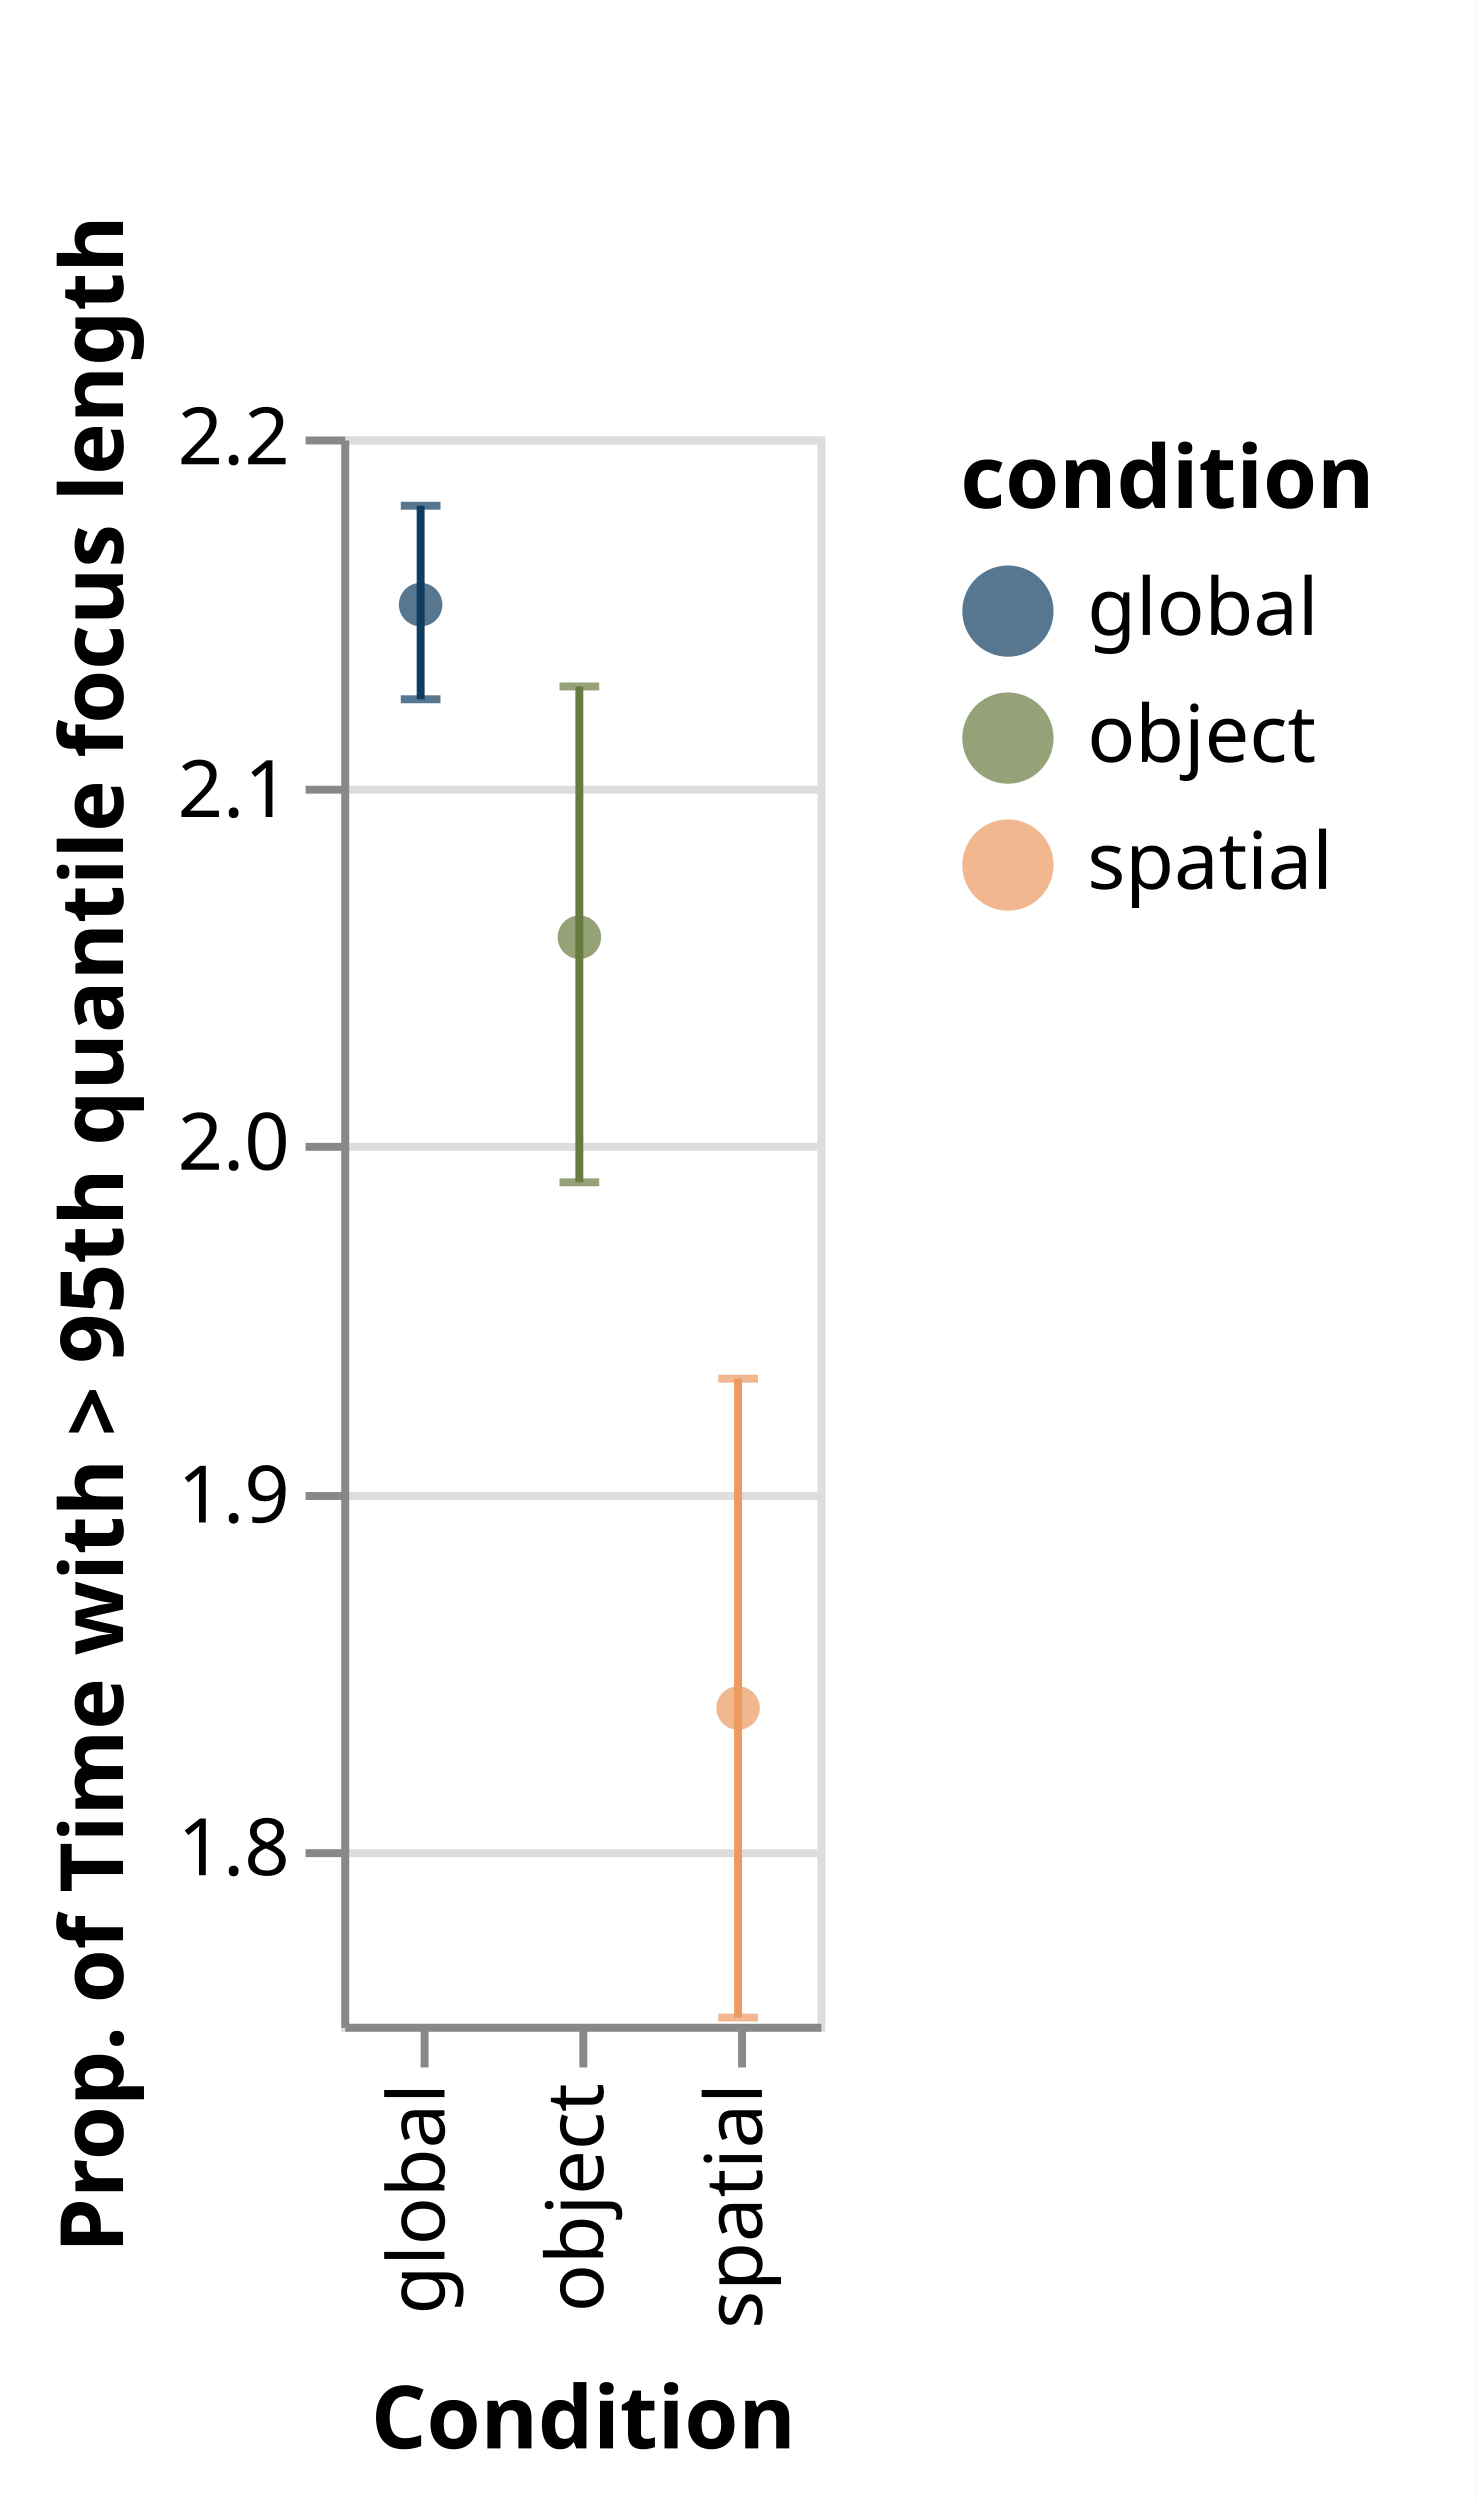
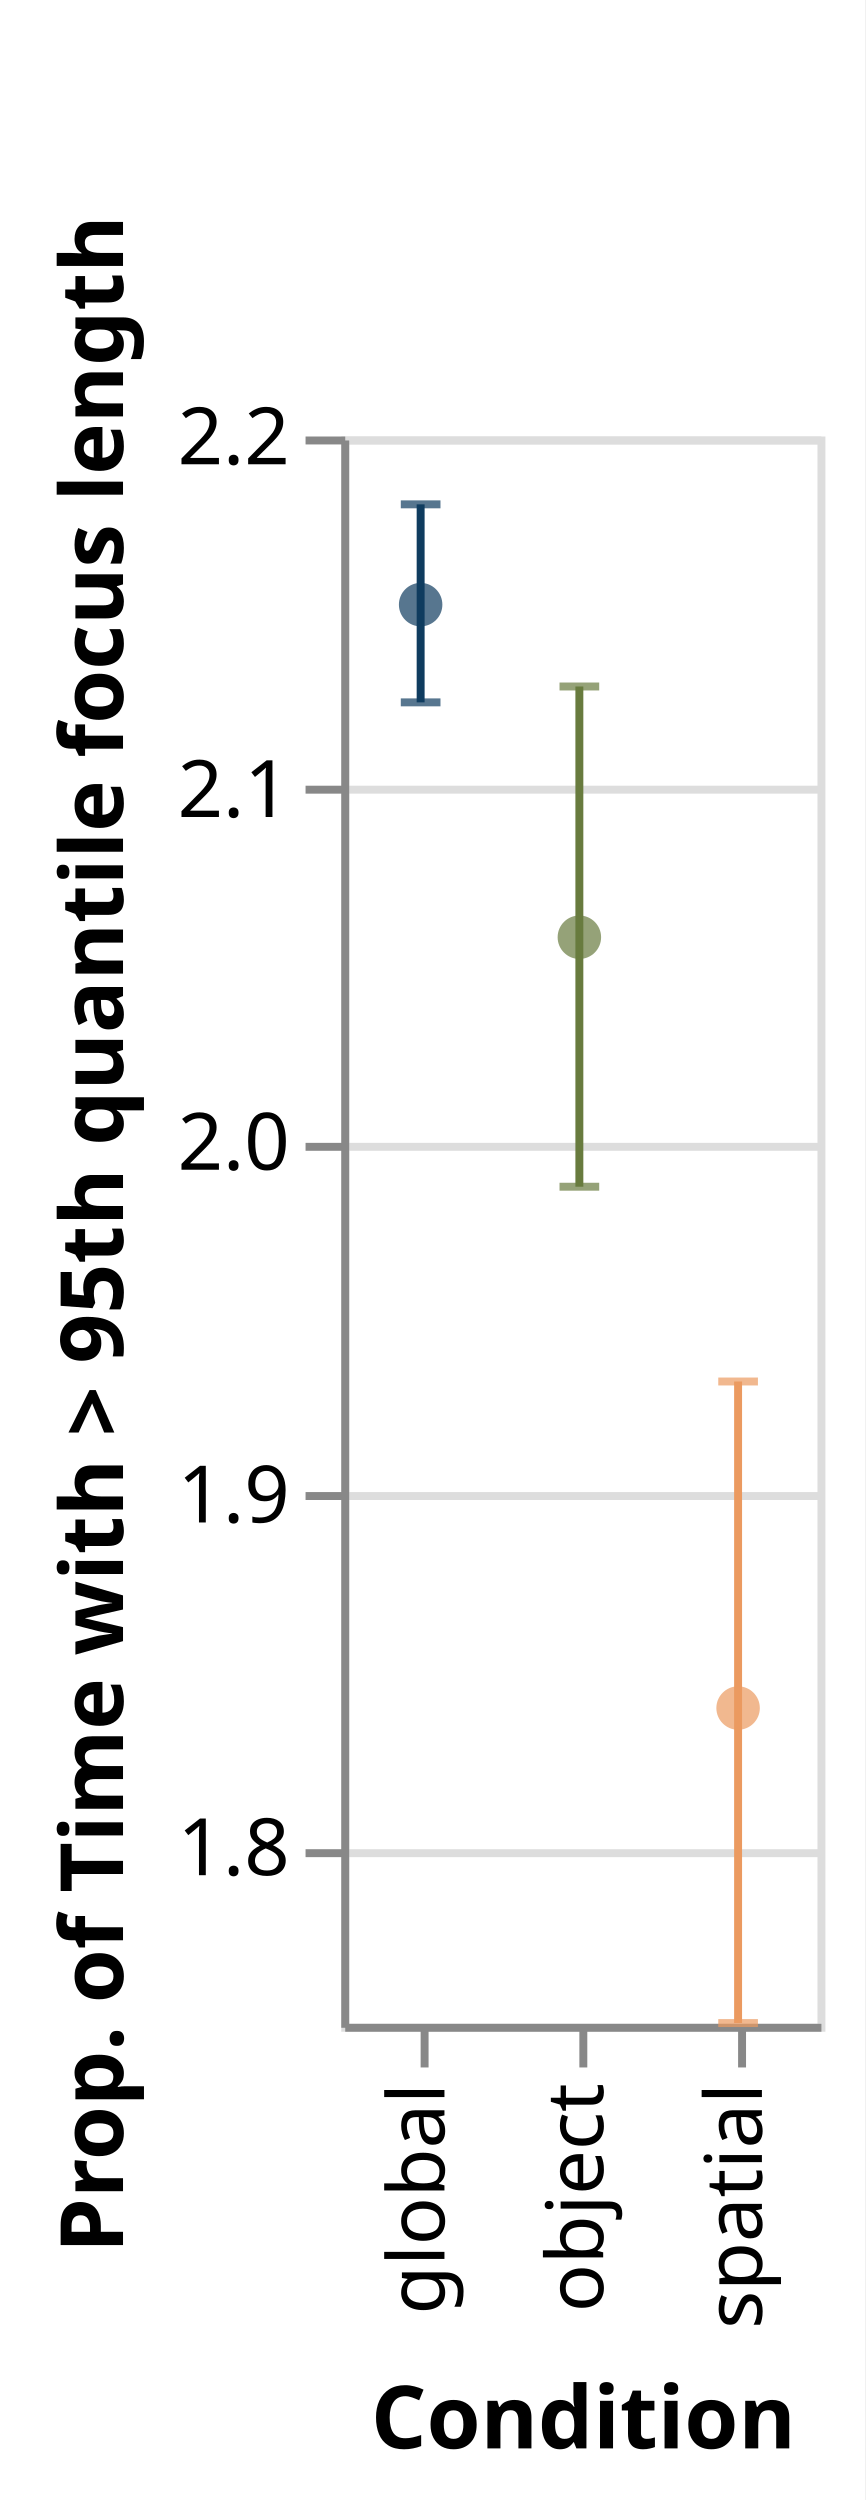
- <svg xmlns="http://www.w3.org/2000/svg" class="marks" width="186" height="315" viewBox="0 0 186 315" version="1.1">
-   <rect width="186" height="315" fill="white" />
+ <svg xmlns="http://www.w3.org/2000/svg" class="marks" width="109" height="315" viewBox="0 0 109 315" version="1.1">
+   <rect width="109" height="315" fill="white" />
  <g fill="none" stroke-miterlimit="10" transform="translate(43,55)">
    <g class="mark-group role-frame root" role="graphics-object" aria-roledescription="group mark container">
      <g transform="translate(0,0)">
        <path class="background" aria-hidden="true" d="M0.5,0.5h60v200h-60Z" stroke="#ddd" />
        <g>
          <g class="mark-group role-axis" aria-hidden="true">
            <g transform="translate(0.5,0.5)">
              <path class="background" aria-hidden="true" d="M0,0h0v0h0Z" pointer-events="none" />
              <g>
                <g class="mark-rule role-axis-grid" pointer-events="none">
                  <line transform="translate(0,178)" x2="60" y2="0" stroke="#ddd" stroke-width="1" opacity="1" />
                  <line transform="translate(0,133)" x2="60" y2="0" stroke="#ddd" stroke-width="1" opacity="1" />
                  <line transform="translate(0,89)" x2="60" y2="0" stroke="#ddd" stroke-width="1" opacity="1" />
                  <line transform="translate(0,44)" x2="60" y2="0" stroke="#ddd" stroke-width="1" opacity="1" />
                  <line transform="translate(0,0)" x2="60" y2="0" stroke="#ddd" stroke-width="1" opacity="1" />
                </g>
              </g>
              <path class="foreground" aria-hidden="true" d="" pointer-events="none" display="none" />
            </g>
          </g>
          <g class="mark-group role-axis" role="graphics-symbol" aria-roledescription="axis" aria-label="X-axis titled 'Condition' for a discrete scale with 3 values: global, object, spatial">
            <g transform="translate(0.5,200.5)">
              <path class="background" aria-hidden="true" d="M0,0h0v0h0Z" pointer-events="none" />
              <g>
                <g class="mark-rule role-axis-tick" pointer-events="none">
                  <line transform="translate(10,0)" x2="0" y2="5" stroke="#888" stroke-width="1" opacity="1" />
                  <line transform="translate(30,0)" x2="0" y2="5" stroke="#888" stroke-width="1" opacity="1" />
                  <line transform="translate(50,0)" x2="0" y2="5" stroke="#888" stroke-width="1" opacity="1" />
                </g>
                <g class="mark-text role-axis-label" pointer-events="none">
                  <text text-anchor="end" transform="translate(9.5,7) rotate(270) translate(0,3)" font-family="sans-serif" font-size="10px" fill="#000" opacity="1">global</text>
                  <text text-anchor="end" transform="translate(29.5,7) rotate(270) translate(0,3)" font-family="sans-serif" font-size="10px" fill="#000" opacity="1">object</text>
                  <text text-anchor="end" transform="translate(49.5,7) rotate(270) translate(0,3)" font-family="sans-serif" font-size="10px" fill="#000" opacity="1">spatial</text>
                </g>
                <g class="mark-rule role-axis-domain" pointer-events="none">
                  <line transform="translate(0,0)" x2="60" y2="0" stroke="#888" stroke-width="1" opacity="1" />
                </g>
                <g class="mark-text role-axis-title" pointer-events="none">
                  <text text-anchor="middle" transform="translate(30,53)" font-family="sans-serif" font-size="11px" font-weight="bold" fill="#000" opacity="1">Condition</text>
                </g>
              </g>
              <path class="foreground" aria-hidden="true" d="" pointer-events="none" display="none" />
            </g>
          </g>
          <g class="mark-group role-axis" role="graphics-symbol" aria-roledescription="axis" aria-label="Y-axis titled 'Prop. of Time with &gt; 95th quantile focus length' for a linear scale with values from 1.8 to 2.2">
            <g transform="translate(0.5,0.5)">
              <path class="background" aria-hidden="true" d="M0,0h0v0h0Z" pointer-events="none" />
              <g>
                <g class="mark-rule role-axis-tick" pointer-events="none">
                  <line transform="translate(0,178)" x2="-5" y2="0" stroke="#888" stroke-width="1" opacity="1" />
                  <line transform="translate(0,133)" x2="-5" y2="0" stroke="#888" stroke-width="1" opacity="1" />
                  <line transform="translate(0,89)" x2="-5" y2="0" stroke="#888" stroke-width="1" opacity="1" />
                  <line transform="translate(0,44)" x2="-5" y2="0" stroke="#888" stroke-width="1" opacity="1" />
                  <line transform="translate(0,0)" x2="-5" y2="0" stroke="#888" stroke-width="1" opacity="1" />
                </g>
                <g class="mark-text role-axis-label" pointer-events="none">
                  <text text-anchor="end" transform="translate(-7,180.7778)" font-family="sans-serif" font-size="10px" fill="#000" opacity="1">1.8</text>
                  <text text-anchor="end" transform="translate(-7,136.3333)" font-family="sans-serif" font-size="10px" fill="#000" opacity="1">1.9</text>
                  <text text-anchor="end" transform="translate(-7,91.88889)" font-family="sans-serif" font-size="10px" fill="#000" opacity="1">2.0</text>
                  <text text-anchor="end" transform="translate(-7,47.44444)" font-family="sans-serif" font-size="10px" fill="#000" opacity="1">2.1</text>
                  <text text-anchor="end" transform="translate(-7,3)" font-family="sans-serif" font-size="10px" fill="#000" opacity="1">2.2</text>
                </g>
                <g class="mark-rule role-axis-domain" pointer-events="none">
                  <line transform="translate(0,200)" x2="0" y2="-200" stroke="#888" stroke-width="1" opacity="1" />
                </g>
                <g class="mark-text role-axis-title" pointer-events="none">
                  <text text-anchor="middle" transform="translate(-26,100) rotate(-90) translate(0,-2)" font-family="sans-serif" font-size="11px" font-weight="bold" fill="#000" opacity="1">Prop. of Time with &gt; 95th quantile focus length</text>
                </g>
              </g>
              <path class="foreground" aria-hidden="true" d="" pointer-events="none" display="none" />
            </g>
          </g>
          <g class="mark-symbol role-mark layer_0_layer_0_marks" role="graphics-object" aria-roledescription="symbol mark container">
            <path aria-label="Condition: global; condition: global; Prop. of Time with &gt; 95th quantile focus length: 2.15233637751" role="graphics-symbol" aria-roledescription="point" transform="translate(10,21.18383)" d="M2.739,0A2.739,2.739,0,1,1,-2.739,0A2.739,2.739,0,1,1,2.739,0" fill="#0F3C5F" stroke-width="2" opacity="0.7" />
            <path aria-label="Condition: object; condition: object; Prop. of Time with &gt; 95th quantile focus length: 2.05804365883" role="graphics-symbol" aria-roledescription="point" transform="translate(30,63.09171)" d="M2.739,0A2.739,2.739,0,1,1,-2.739,0A2.739,2.739,0,1,1,2.739,0" fill="#687B3E" stroke-width="2" opacity="0.7" />
            <path aria-label="Condition: spatial; condition: spatial; Prop. of Time with &gt; 95th quantile focus length: 1.83951751627" role="graphics-symbol" aria-roledescription="point" transform="translate(50,160.2144)" d="M2.739,0A2.739,2.739,0,1,1,-2.739,0A2.739,2.739,0,1,1,2.739,0" fill="#EB9A60" stroke-width="2" opacity="0.7" />
          </g>
          <g class="mark-rect role-mark layer_0_layer_1_layer_0_marks" aria-hidden="true">
-             <path d="M7.5,32.608h5v1h-5Z" fill="#0F3C5F" opacity="0.7" />
-             <path d="M27.5,93.473h5v1h-5Z" fill="#687B3E" opacity="0.7" />
-             <path d="M47.5,198.711h5v1h-5Z" fill="#EB9A60" opacity="0.7" />
+             <path d="M7.5,32.998h5v1h-5Z" fill="#0F3C5F" opacity="0.7" />
+             <path d="M27.5,94.027h5v1h-5Z" fill="#687B3E" opacity="0.7" />
+             <path d="M47.5,199.406h5v1h-5Z" fill="#EB9A60" opacity="0.7" />
          </g>
          <g class="mark-rect role-mark layer_0_layer_1_layer_1_marks" aria-hidden="true">
-             <path d="M7.5,8.223h5v1h-5Z" fill="#0F3C5F" opacity="0.7" />
-             <path d="M27.5,30.994h5v1h-5Z" fill="#687B3E" opacity="0.7" />
-             <path d="M47.5,118.212h5v1h-5Z" fill="#EB9A60" opacity="0.7" />
+             <path d="M7.5,8.048h5v1h-5Z" fill="#0F3C5F" opacity="0.7" />
+             <path d="M27.5,30.998h5v1h-5Z" fill="#687B3E" opacity="0.7" />
+             <path d="M47.5,118.569h5v1h-5Z" fill="#EB9A60" opacity="0.7" />
          </g>
          <g class="mark-rule role-mark layer_0_layer_1_layer_2_marks" role="graphics-object" aria-roledescription="rule mark container">
-             <line aria-label=": 2.12550643045; upper_lower: 2.1803735736; Condition: global; condition: global; upper: 2.1803735736; lower: 2.12550643045" role="graphics-symbol" aria-roledescription="errorbar" transform="translate(10,33.10825)" x2="0" y2="-24.385" stroke="#0F3C5F" />
-             <line aria-label=": 1.98855985368; upper_lower: 2.12913768675; Condition: object; condition: object; upper: 2.12913768675; lower: 1.98855985368" role="graphics-symbol" aria-roledescription="errorbar" transform="translate(30,93.9734)" x2="0" y2="-62.479" stroke="#687B3E" />
-             <line aria-label=": 1.75177633384; upper_lower: 1.9328978832; Condition: spatial; condition: spatial; upper: 1.9328978832; lower: 1.75177633384" role="graphics-symbol" aria-roledescription="errorbar" transform="translate(50,199.2105)" x2="0" y2="-80.498" stroke="#EB9A60" />
-           </g>
-           <g class="mark-group role-legend" role="graphics-symbol" aria-roledescription="legend" aria-label="Symbol legend titled 'condition' for fill color and stroke color with 3 values: global, object, spatial">
-             <g transform="translate(78,0)">
-               <path class="background" aria-hidden="true" d="M0,0h60v61h-60Z" pointer-events="none" />
-               <g>
-                 <g class="mark-group role-legend-entry">
-                   <g transform="translate(0,16)">
-                     <path class="background" aria-hidden="true" d="M0,0h0v0h0Z" pointer-events="none" />
-                     <g>
-                       <g class="mark-group role-scope" role="graphics-object" aria-roledescription="group mark container">
-                         <g transform="translate(0,0)">
-                           <path class="background" aria-hidden="true" d="M0,0h49v12.5h-49Z" pointer-events="none" opacity="1" />
-                           <g>
-                             <g class="mark-symbol role-legend-symbol" pointer-events="none">
-                               <path transform="translate(6,6)" d="M5,0A5,5,0,1,1,-5,0A5,5,0,1,1,5,0" fill="#0F3C5F" stroke="#0F3C5F" stroke-width="1.5" opacity="0.7" />
-                             </g>
-                             <g class="mark-text role-legend-label" pointer-events="none">
-                               <text text-anchor="start" transform="translate(16,9)" font-family="sans-serif" font-size="10px" fill="#000" opacity="1">global</text>
-                             </g>
-                           </g>
-                           <path class="foreground" aria-hidden="true" d="" pointer-events="none" display="none" />
-                         </g>
-                         <g transform="translate(0,16)">
-                           <path class="background" aria-hidden="true" d="M0,0h49v12.5h-49Z" pointer-events="none" opacity="1" />
-                           <g>
-                             <g class="mark-symbol role-legend-symbol" pointer-events="none">
-                               <path transform="translate(6,6)" d="M5,0A5,5,0,1,1,-5,0A5,5,0,1,1,5,0" fill="#687B3E" stroke="#687B3E" stroke-width="1.5" opacity="0.7" />
-                             </g>
-                             <g class="mark-text role-legend-label" pointer-events="none">
-                               <text text-anchor="start" transform="translate(16,9)" font-family="sans-serif" font-size="10px" fill="#000" opacity="1">object</text>
-                             </g>
-                           </g>
-                           <path class="foreground" aria-hidden="true" d="" pointer-events="none" display="none" />
-                         </g>
-                         <g transform="translate(0,32)">
-                           <path class="background" aria-hidden="true" d="M0,0h49v12.5h-49Z" pointer-events="none" opacity="1" />
-                           <g>
-                             <g class="mark-symbol role-legend-symbol" pointer-events="none">
-                               <path transform="translate(6,6)" d="M5,0A5,5,0,1,1,-5,0A5,5,0,1,1,5,0" fill="#EB9A60" stroke="#EB9A60" stroke-width="1.5" opacity="0.7" />
-                             </g>
-                             <g class="mark-text role-legend-label" pointer-events="none">
-                               <text text-anchor="start" transform="translate(16,9)" font-family="sans-serif" font-size="10px" fill="#000" opacity="1">spatial</text>
-                             </g>
-                           </g>
-                           <path class="foreground" aria-hidden="true" d="" pointer-events="none" display="none" />
-                         </g>
-                       </g>
-                     </g>
-                     <path class="foreground" aria-hidden="true" d="" pointer-events="none" display="none" />
-                   </g>
-                 </g>
-                 <g class="mark-text role-legend-title" pointer-events="none">
-                   <text text-anchor="start" transform="translate(0,9)" font-family="sans-serif" font-size="11px" font-weight="bold" fill="#000" opacity="1">condition</text>
-                 </g>
-               </g>
-               <path class="foreground" aria-hidden="true" d="" pointer-events="none" display="none" />
-             </g>
+             <line aria-label=": 2.12462957953; upper_lower: 2.18076731423; Condition: global; condition: global; upper: 2.18076731423; lower: 2.12462957953" role="graphics-symbol" aria-roledescription="errorbar" transform="translate(10,33.49796)" x2="0" y2="-24.95" stroke="#0F3C5F" />
+             <line aria-label=": 1.98731493384; upper_lower: 2.12912978967; Condition: object; condition: object; upper: 2.12912978967; lower: 1.98731493384" role="graphics-symbol" aria-roledescription="errorbar" transform="translate(30,94.5267)" x2="0" y2="-63.029" stroke="#687B3E" />
+             <line aria-label=": 1.75021100551; upper_lower: 1.93209530236; Condition: spatial; condition: spatial; upper: 1.93209530236; lower: 1.75021100551" role="graphics-symbol" aria-roledescription="errorbar" transform="translate(50,199.9062)" x2="0" y2="-80.837" stroke="#EB9A60" />
          </g>
        </g>
        <path class="foreground" aria-hidden="true" d="" display="none" />
      </g>
    </g>
  </g>
</svg>
